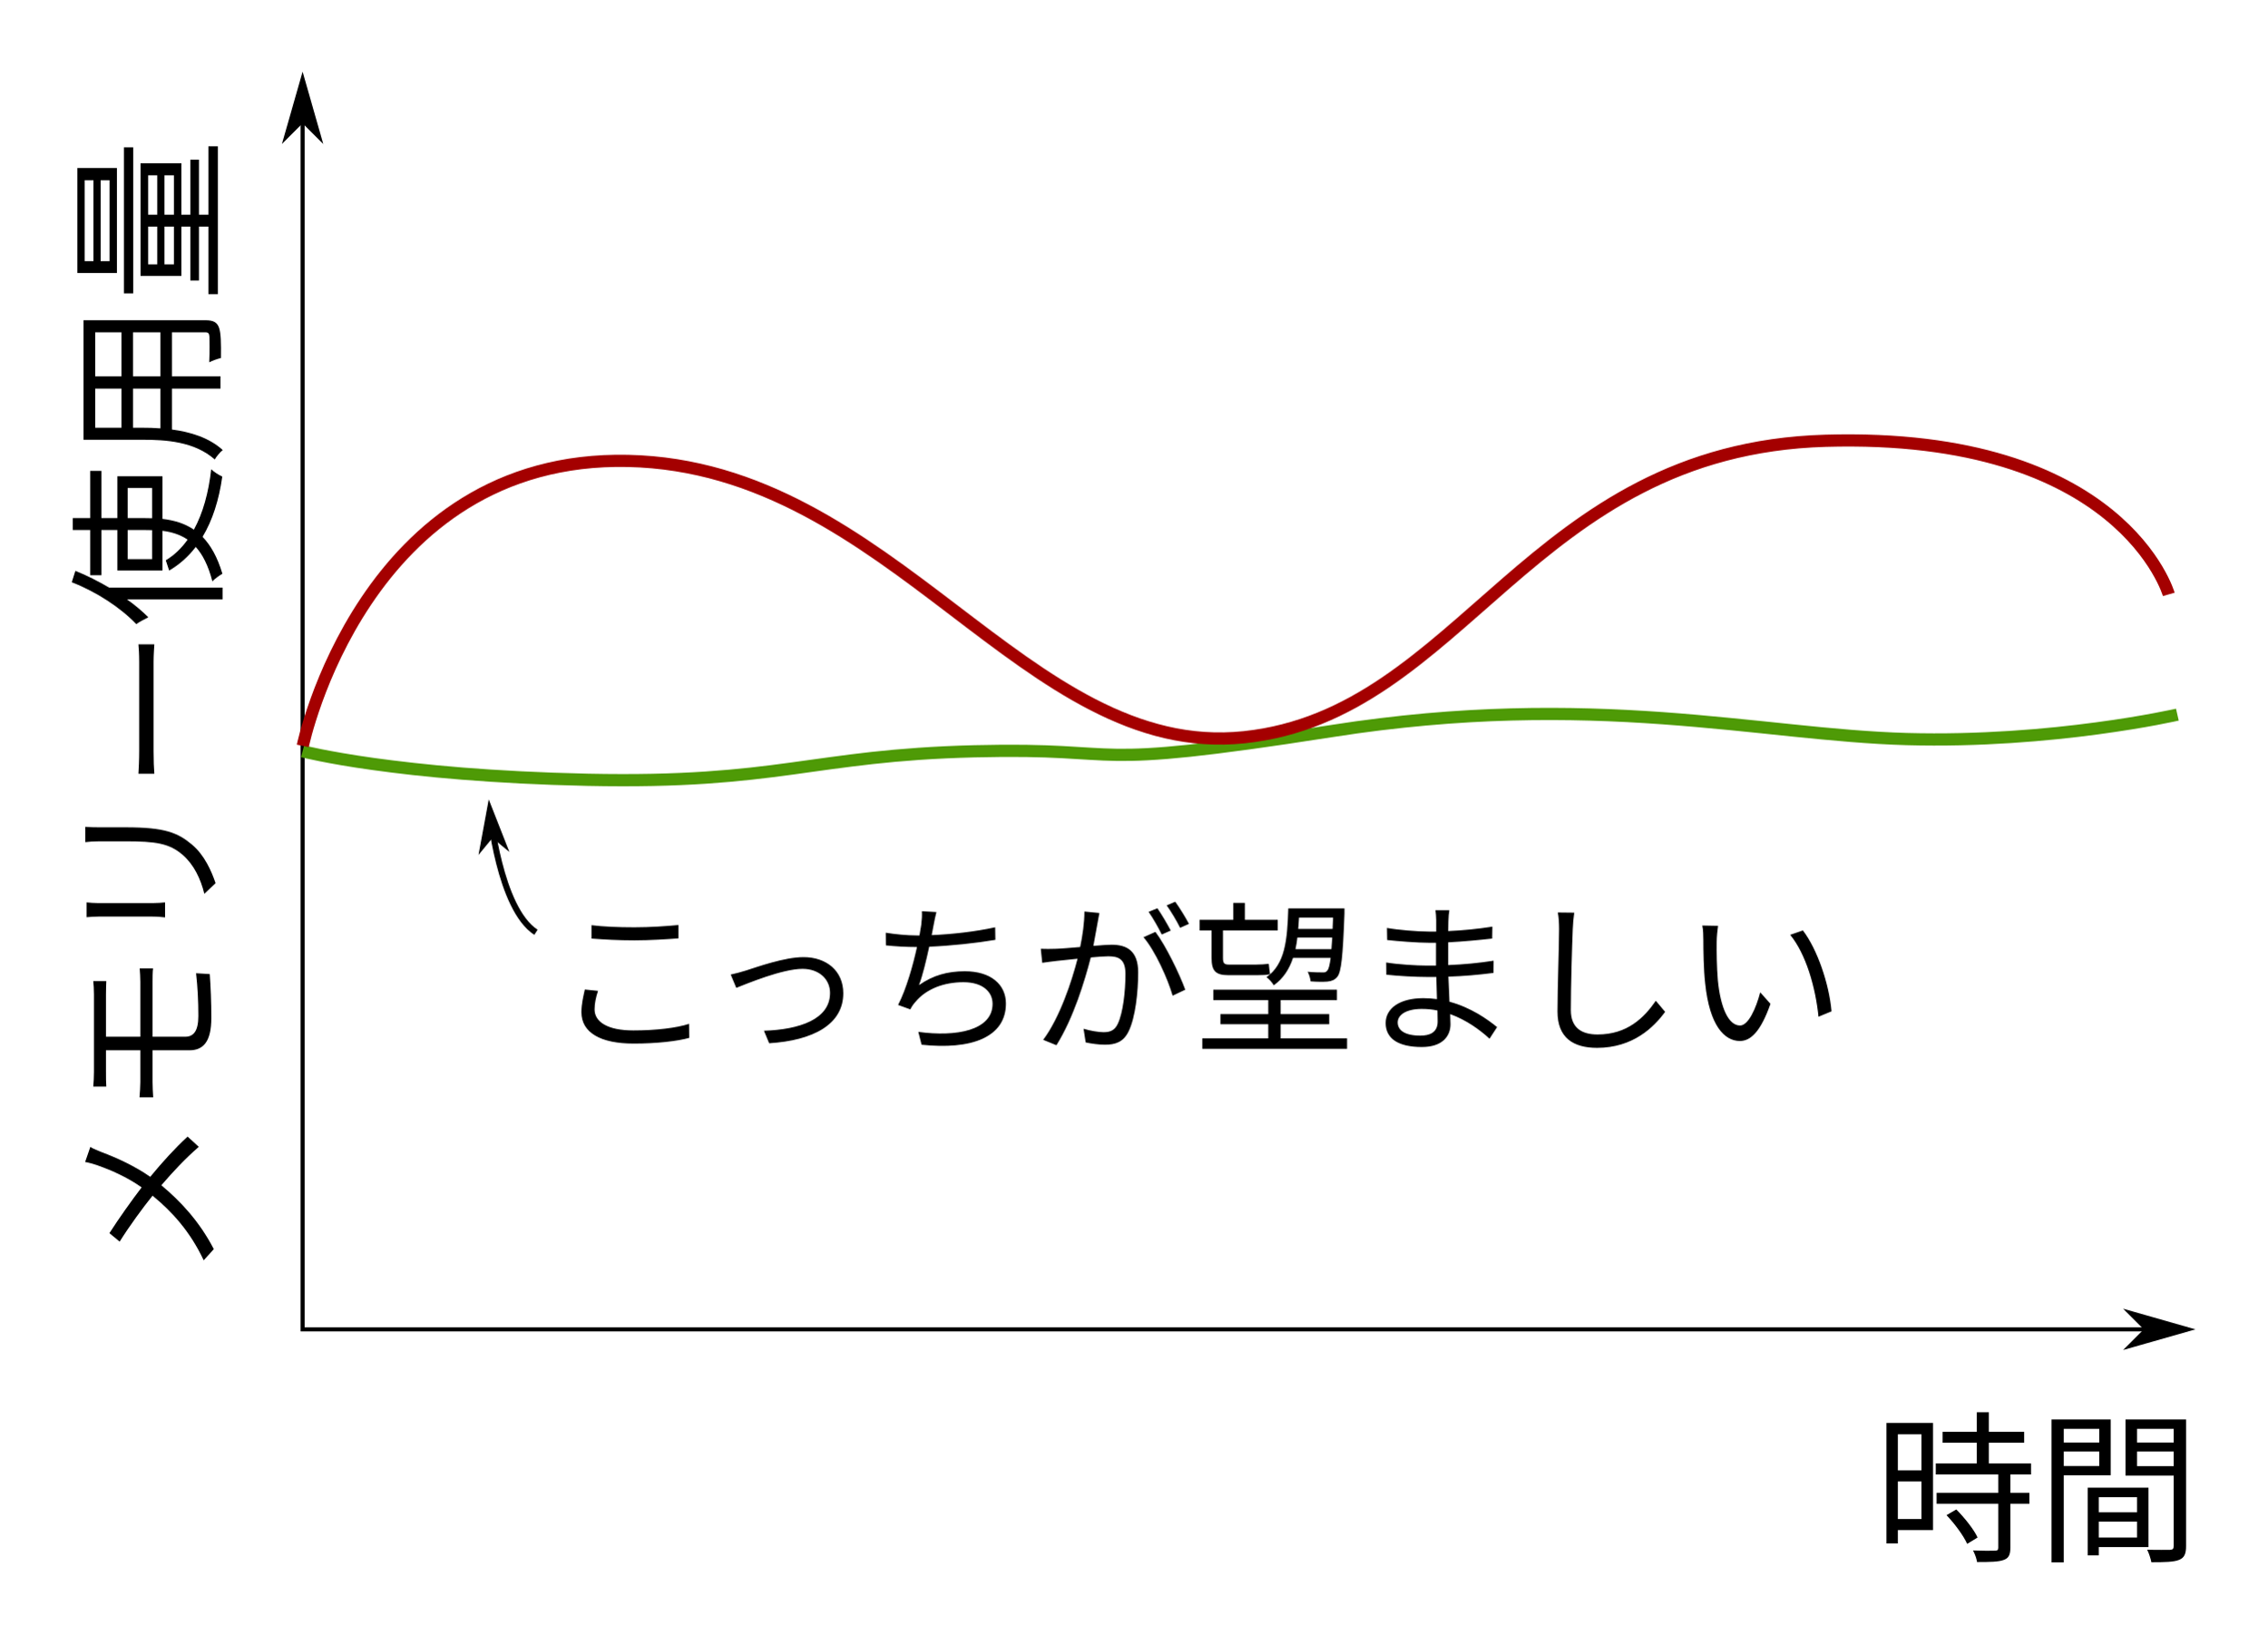
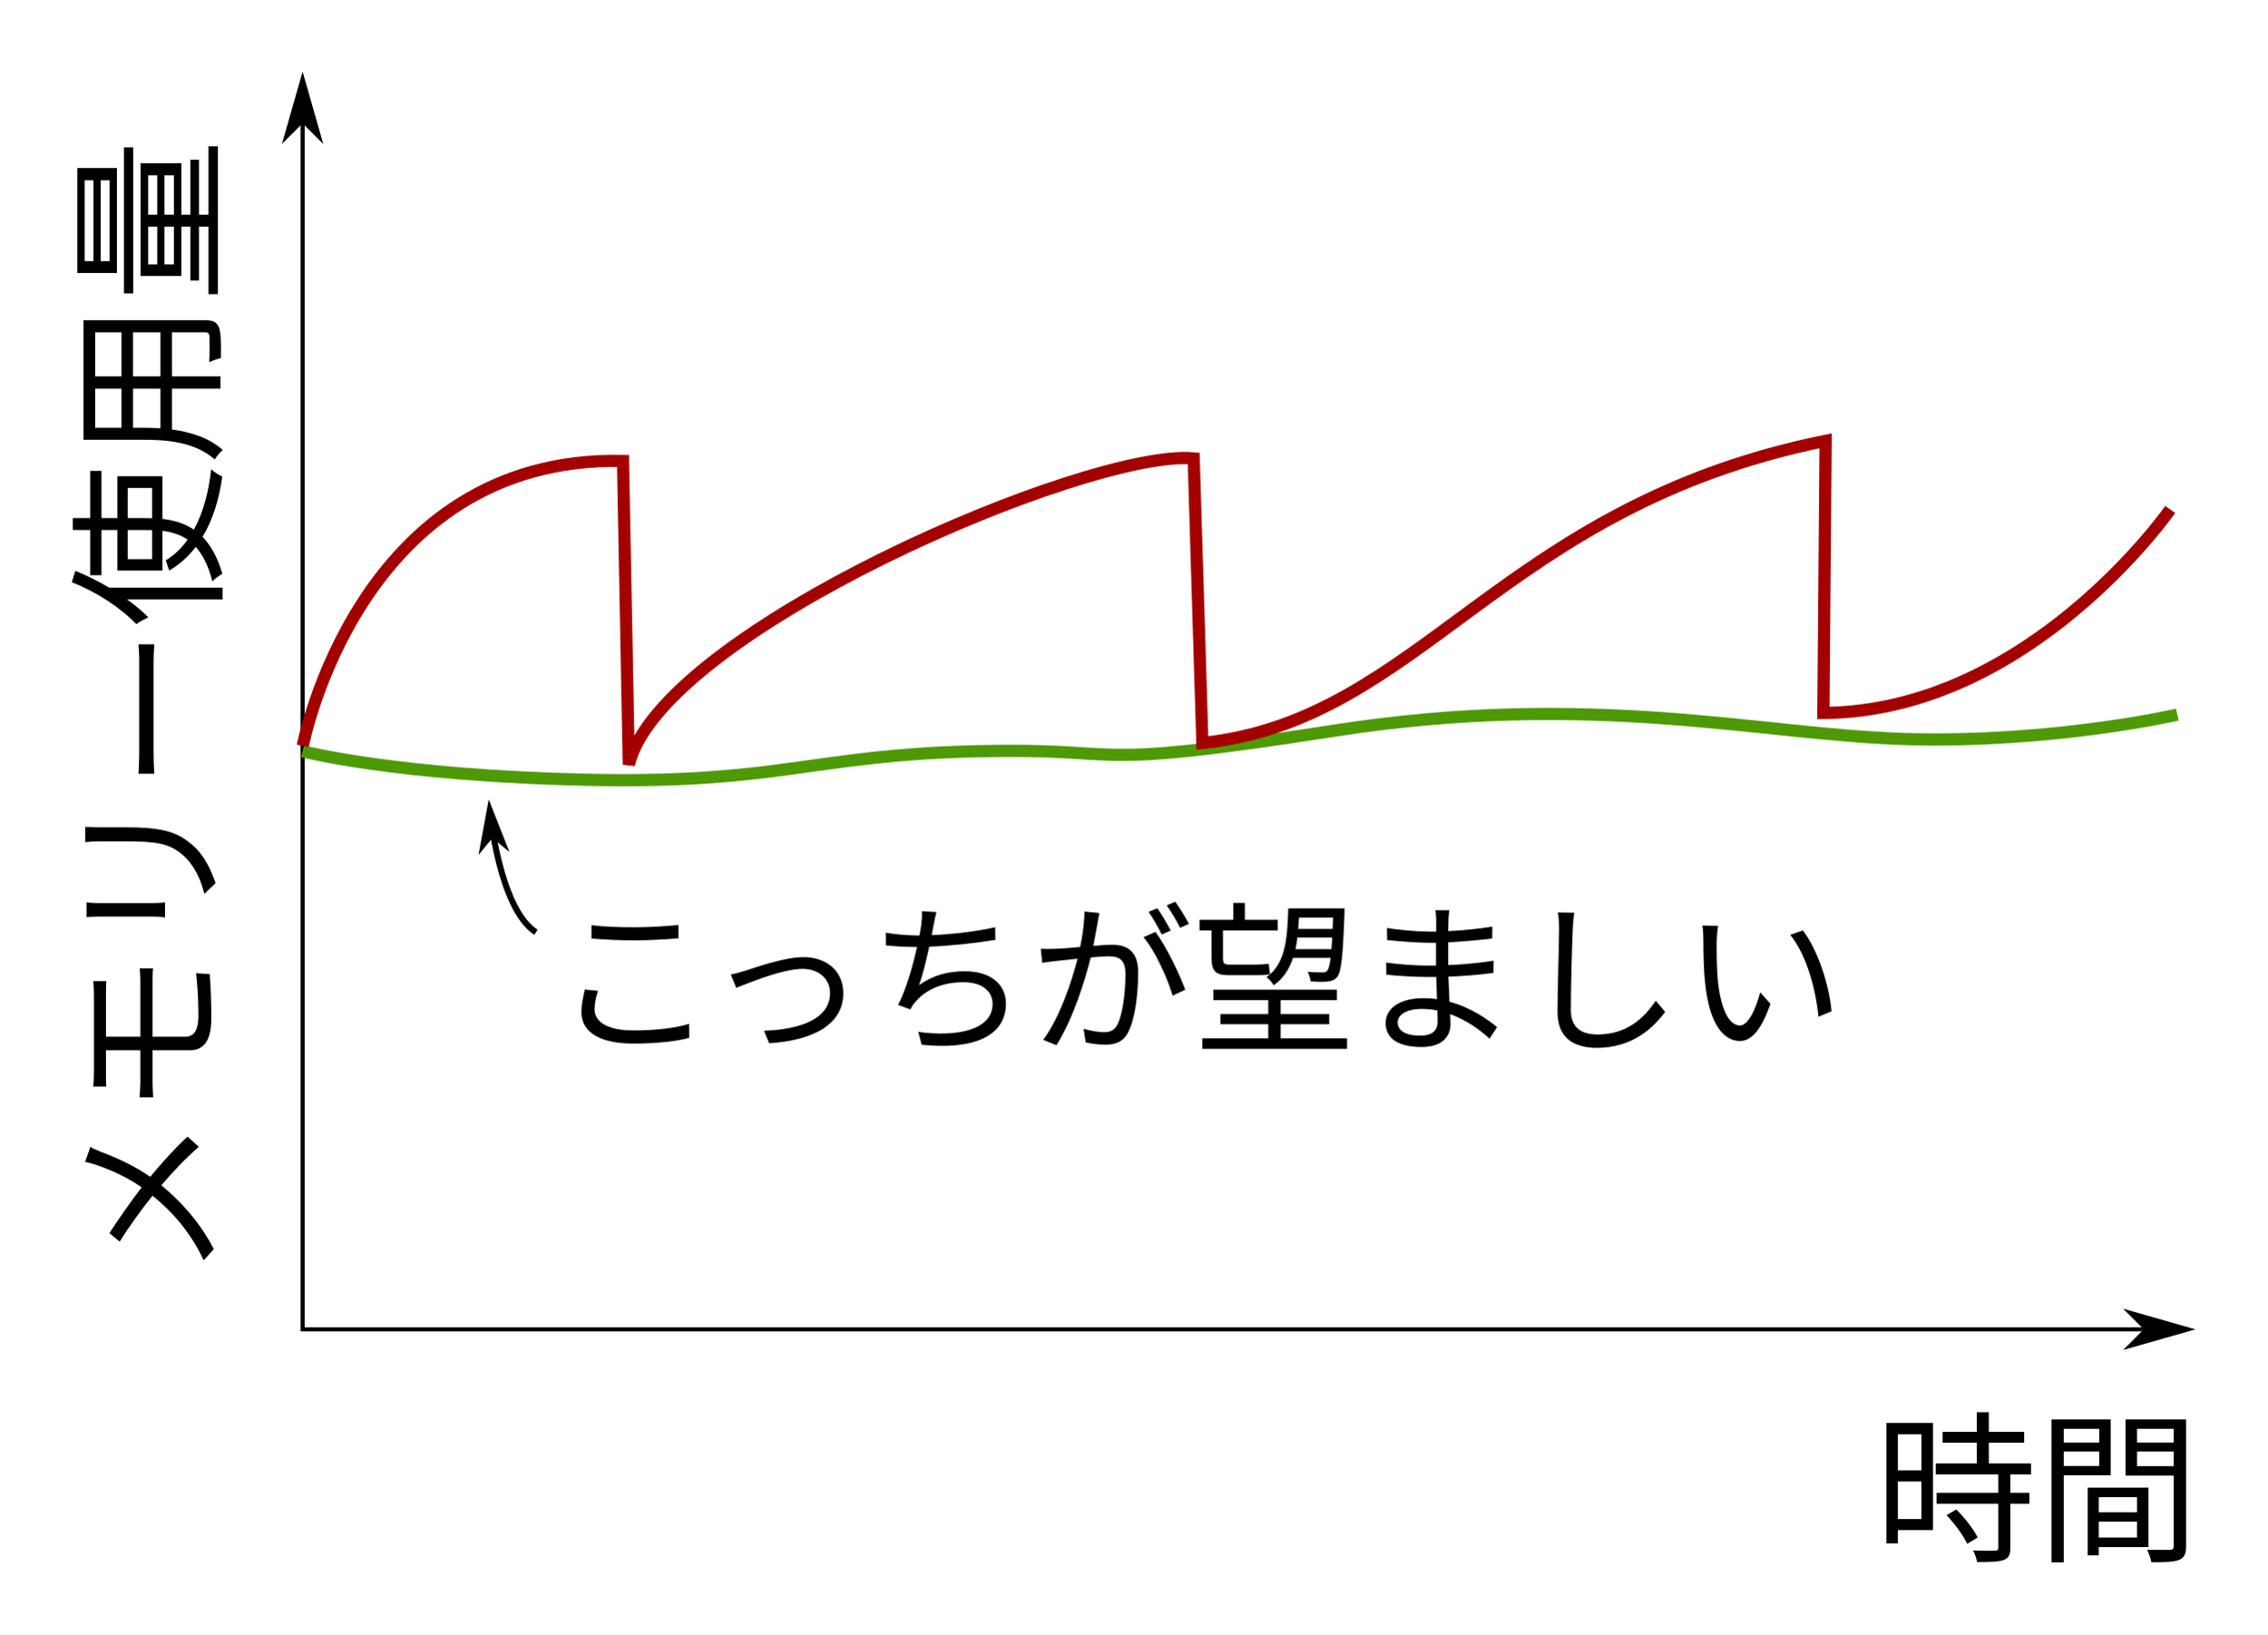
<svg xmlns="http://www.w3.org/2000/svg" width="157.157mm" height="113.3mm" viewBox="0 0 556.855 401.456" id="svg2" version="1.1">
  <defs id="defs4">
    <marker orient="auto" refY="0" refX="0" id="Arrow1Mend" style="overflow:visible">
      <path id="path4151" d="M 0,0 5,-5 -12.5,0 5,5 0,0 Z" style="fill:#000000;fill-opacity:1;fill-rule:evenodd;stroke:#000000;stroke-width:1pt;stroke-opacity:1" transform="matrix(-0.4,0,0,-0.4,-4,0)" />
    </marker>
    <marker style="overflow:visible" id="marker4476" refX="0" refY="0" orient="auto">
      <path transform="matrix(-0.8,0,0,-0.8,-10,0)" style="fill:#000000;fill-opacity:1;fill-rule:evenodd;stroke:#000000;stroke-width:1pt;stroke-opacity:1" d="M 0,0 5,-5 -12.5,0 5,5 0,0 Z" id="path4478" />
    </marker>
    <marker orient="auto" refY="0" refX="0" id="Arrow1Lend" style="overflow:visible">
      <path id="path4145" d="M 0,0 5,-5 -12.5,0 5,5 0,0 Z" style="fill:#000000;fill-opacity:1;fill-rule:evenodd;stroke:#000000;stroke-width:1pt;stroke-opacity:1" transform="matrix(-0.8,0,0,-0.8,-10,0)" />
    </marker>
    <marker orient="auto" refY="0" refX="0" id="Arrow1Lstart" style="overflow:visible">
      <path id="path4142" d="M 0,0 5,-5 -12.5,0 5,5 0,0 Z" style="fill:#000000;fill-opacity:1;fill-rule:evenodd;stroke:#000000;stroke-width:1pt;stroke-opacity:1" transform="matrix(0.8,0,0,0.8,10,0)" />
    </marker>
  </defs>
  <g id="layer1" transform="translate(-19.6819,-239.8256)">
    <path style="fill:none;fill-rule:evenodd;stroke:#000000;stroke-width:1px;stroke-linecap:butt;stroke-linejoin:miter;stroke-opacity:1;marker-start:url(#Arrow1Lstart);marker-end:url(#Arrow1Lend)" d="m 94,259.362 0,307 463,0" id="path4136" />
    <text xml:space="preserve" style="font-style:normal;font-weight:normal;font-size:40px;line-height:125%;font-family:sans-serif;letter-spacing:0px;word-spacing:0px;fill:#000000;fill-opacity:1;stroke:none;stroke-width:1px;stroke-linecap:butt;stroke-linejoin:miter;stroke-opacity:1" x="480" y="620.362" id="text4450">
      <tspan id="tspan4452" x="480" y="620.362">時間</tspan>
    </text>
    <text id="text4454" y="70.992" x="-553.964" style="font-style:normal;font-weight:normal;font-size:40px;line-height:125%;font-family:sans-serif;letter-spacing:0px;word-spacing:0px;fill:#000000;fill-opacity:1;stroke:none;stroke-width:1px;stroke-linecap:butt;stroke-linejoin:miter;stroke-opacity:1" xml:space="preserve" transform="matrix(0,-1,1,0,0,0)">
      <tspan y="70.992" x="-553.964" id="tspan4456">メモリー使用量</tspan>
    </text>
    <path style="fill:none;fill-rule:evenodd;stroke:#4e9a06;stroke-width:3;stroke-linecap:butt;stroke-linejoin:miter;stroke-miterlimit:4;stroke-dasharray:none;stroke-opacity:1" d="m 94,424.362 c 0,0 23,6 70,7 47,1 55,-6 95,-7 40,-1 24,5 88,-5 64,-10 105,1 141,2 36,1 66.5,-6 66.5,-6" id="path4460" />
-     <path style="fill:none;fill-rule:evenodd;stroke:#a40000;stroke-width:3;stroke-linecap:butt;stroke-linejoin:miter;stroke-miterlimit:4;stroke-dasharray:none;stroke-opacity:1" d="m 94.045,423.037 c 0,0 14.849,-71.418 79.903,-70.004 65.054,1.414 97.581,73.539 151.321,67.882 53.74,-5.657 70.004,-70.711 142.836,-72.832 72.832,-2.121 84.288,37.734 84.288,37.734" id="path4462" />
+     <path style="fill:none;fill-rule:evenodd;stroke:#a40000;stroke-width:3;stroke-linecap:butt;stroke-linejoin:miter;stroke-miterlimit:4;stroke-dasharray:none;stroke-opacity:1" d="m 94.045,423.037 c 0,0 13.599,-71.418 78.653,-70.004 l 1.429,74.61 c 7.943,-32.67 112.714,-77.577 138.757,-75.237 l 2.133,69.924 c 53.74,-5.657 73.075,-58.011 153.089,-74.246 l -0.548,66.862 c 50.609,-0.329 85.189,-49.988 85.189,-49.988" id="path4462" />
    <text xml:space="preserve" style="font-style:normal;font-weight:normal;font-size:40px;line-height:125%;font-family:sans-serif;letter-spacing:0px;word-spacing:0px;fill:#000000;fill-opacity:1;stroke:none;stroke-width:1px;stroke-linecap:butt;stroke-linejoin:miter;stroke-opacity:1" x="155.563" y="495.162" id="text4464">
      <tspan id="tspan4466" x="155.563" y="495.162">こっちが望ましい</tspan>
    </text>
    <path style="opacity:0.99;fill:none;fill-rule:evenodd;stroke:#000000;stroke-width:1.5;stroke-linecap:butt;stroke-linejoin:miter;stroke-miterlimit:4;stroke-dasharray:none;stroke-opacity:1;marker-end:url(#Arrow1Mend)" d="m 151.321,468.822 c -9.016,-5.834 -11.314,-29.698 -11.314,-29.698" id="path4468" />
  </g>
</svg>
